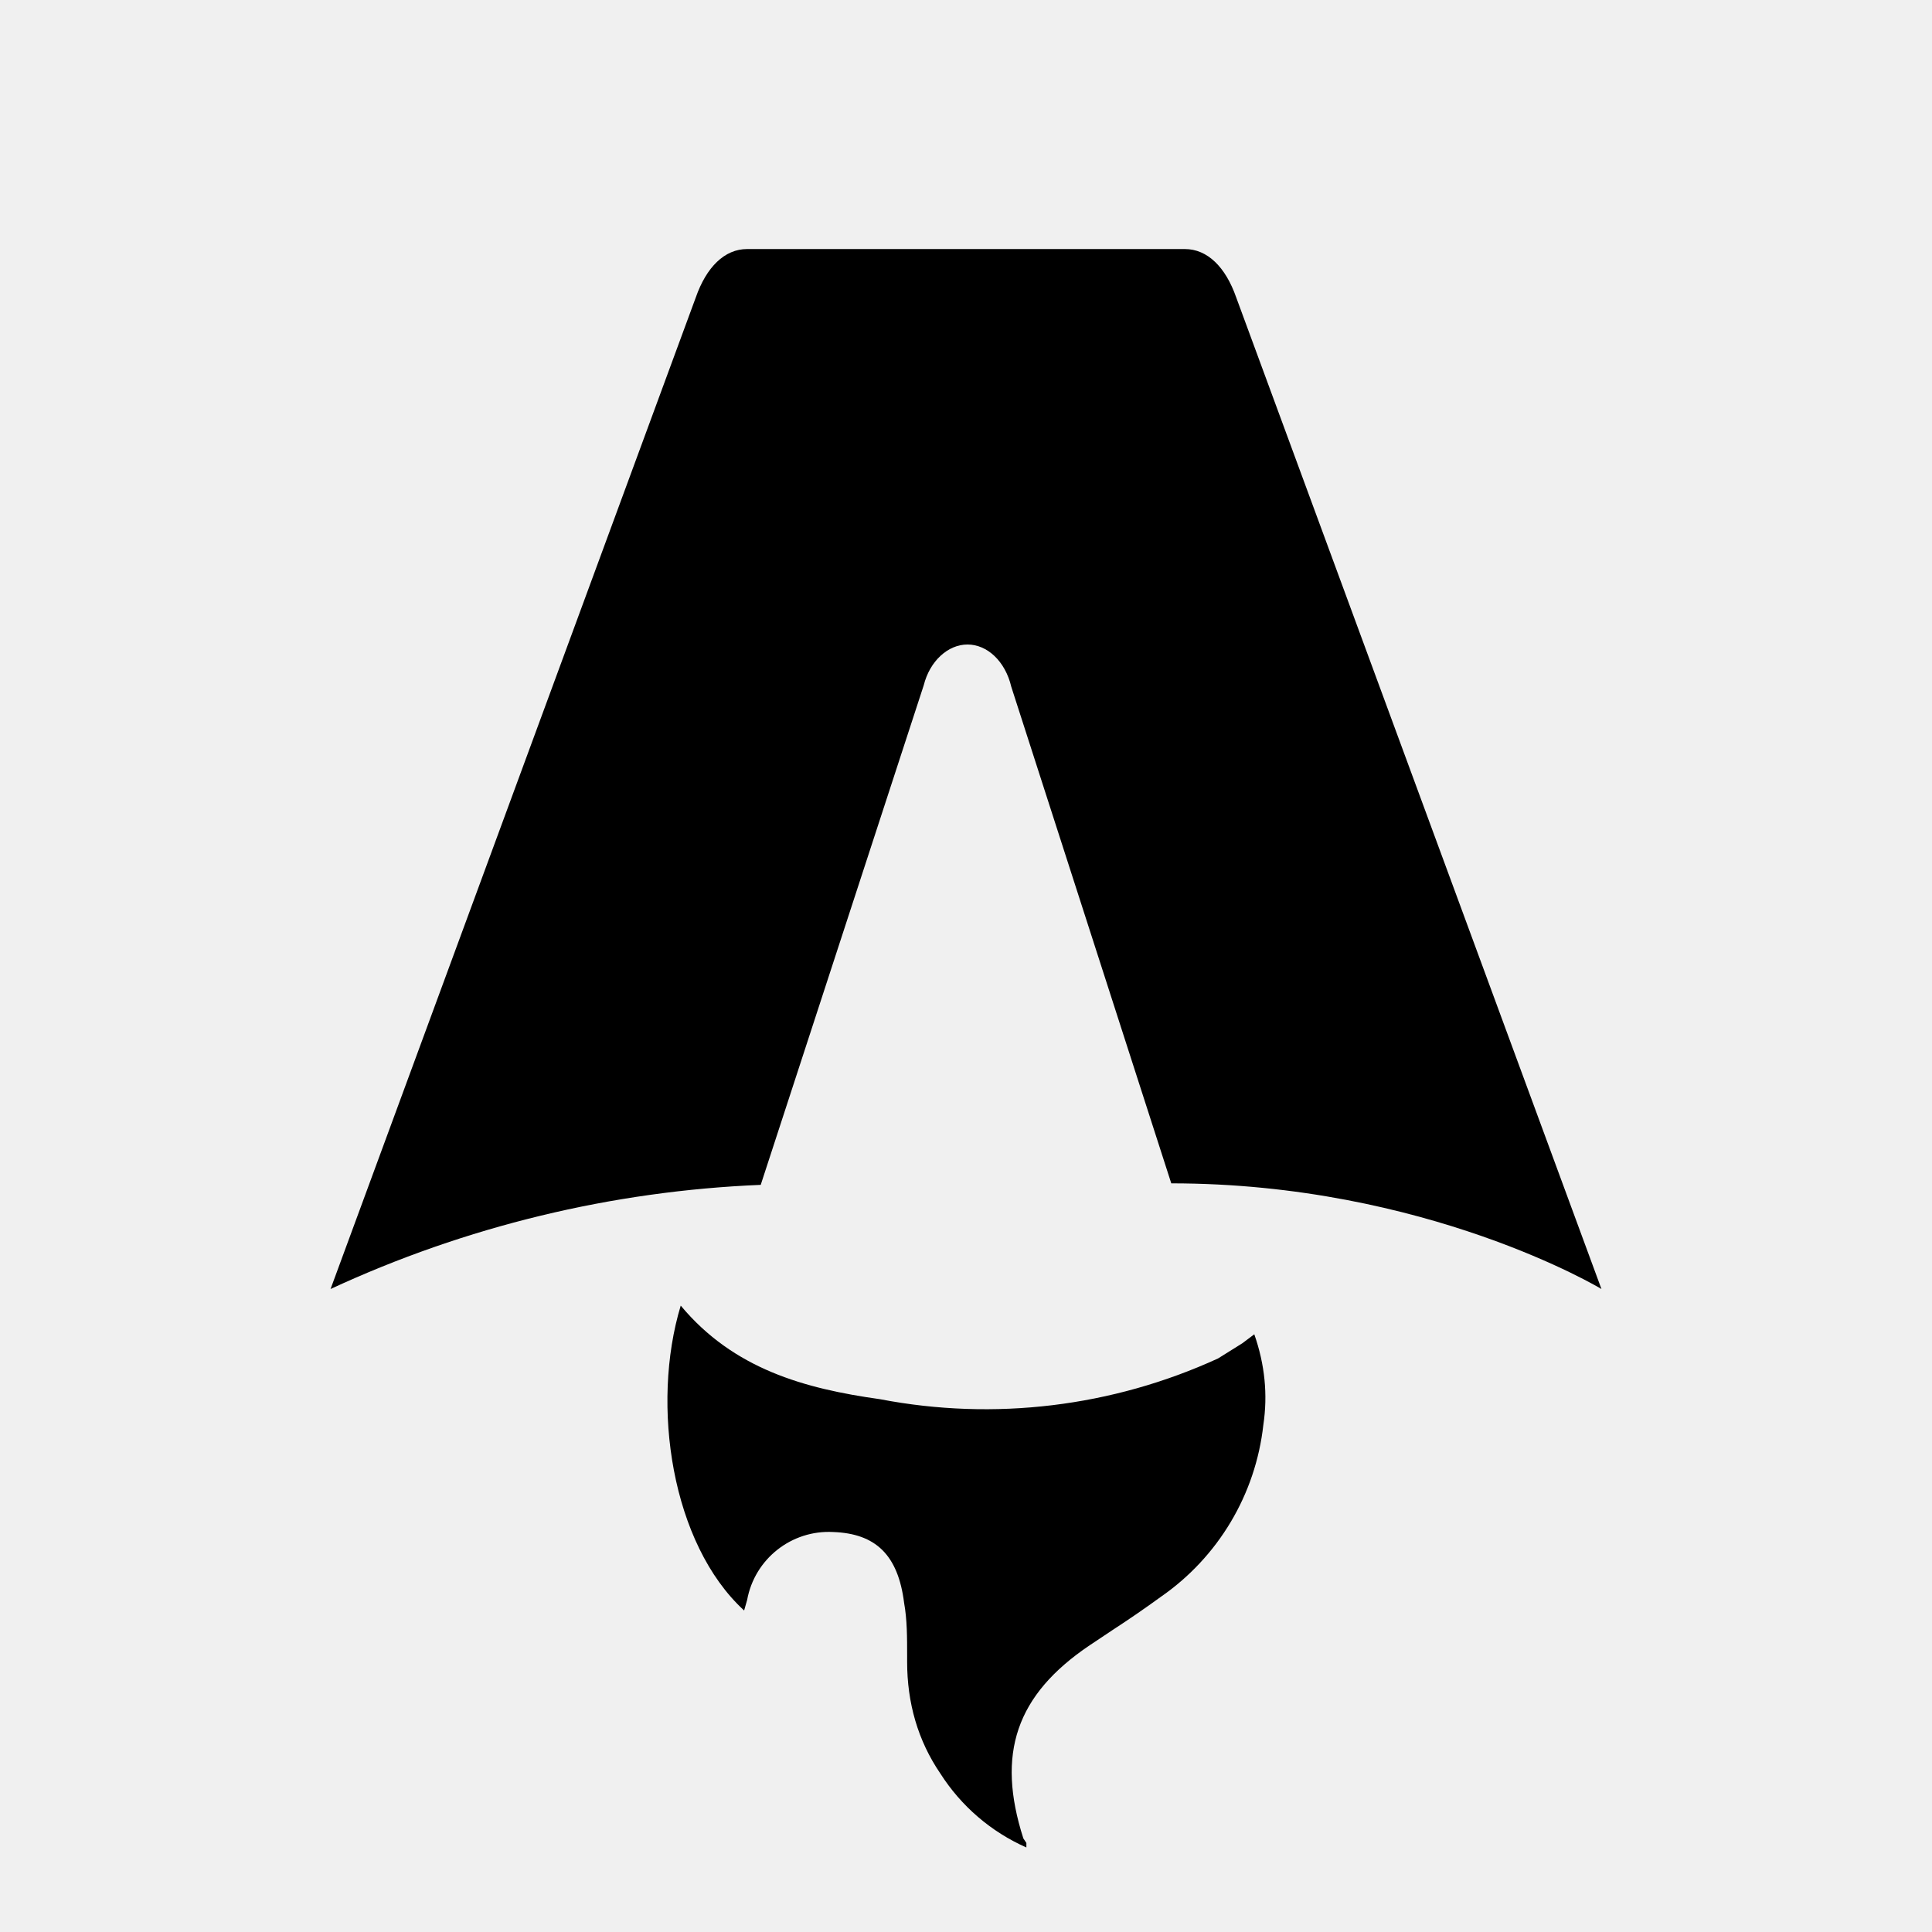
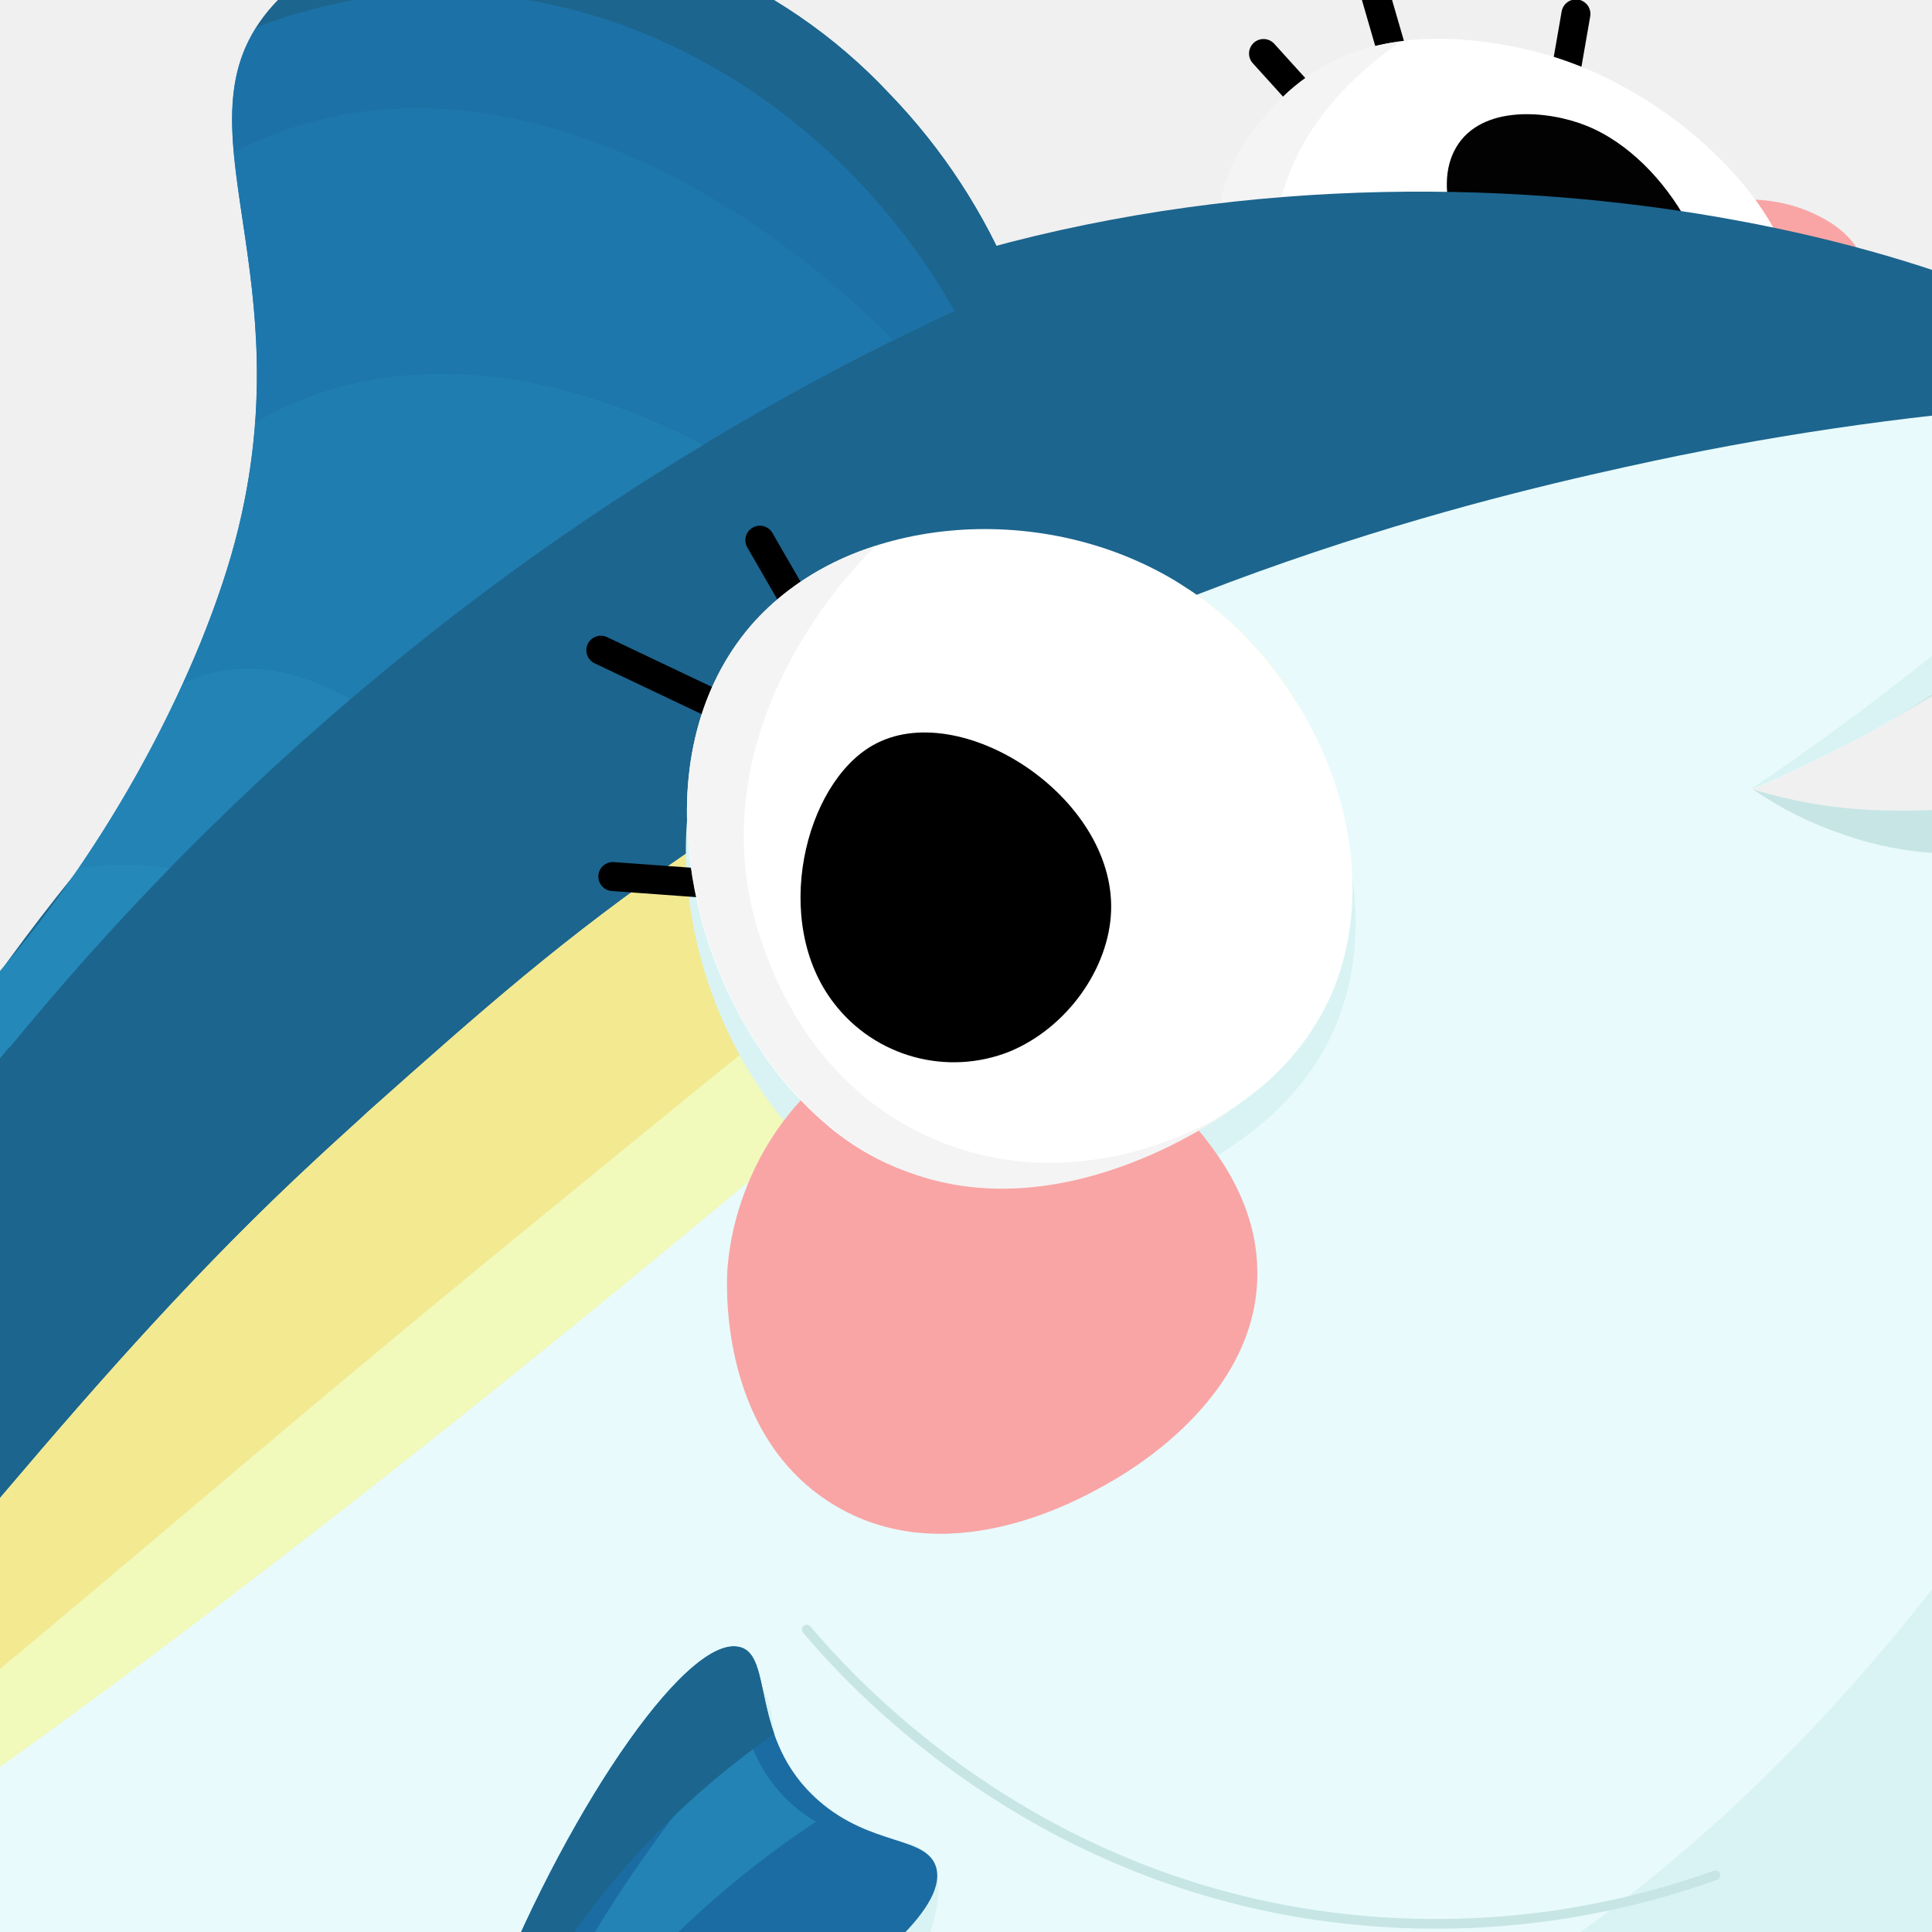
- <svg xmlns="http://www.w3.org/2000/svg" fill="none" viewBox="0 0 128 128">
-   <path d="M50.4 78.5a75.1 75.1 0 0 0-28.5 6.9l24.2-65.7c.7-2 1.9-3.2 3.4-3.2h29c1.5 0 2.7 1.2 3.4 3.2l24.2 65.7s-11.6-7-28.5-7L67 45.5c-.4-1.7-1.6-2.8-2.9-2.8-1.3 0-2.5 1.1-2.9 2.7L50.4 78.5Zm-1.1 28.2Zm-4.2-20.2c-2 6.6-.6 15.8 4.2 20.2a17.5 17.5 0 0 1 .2-.7 5.5 5.5 0 0 1 5.7-4.5c2.8.1 4.3 1.5 4.7 4.7.2 1.1.2 2.3.2 3.5v.4c0 2.7.7 5.2 2.2 7.4a13 13 0 0 0 5.7 4.9v-.3l-.2-.3c-1.8-5.6-.5-9.5 4.4-12.8l1.5-1a73 73 0 0 0 3.2-2.2 16 16 0 0 0 6.8-11.4c.3-2 .1-4-.6-6l-.8.6-1.6 1a37 37 0 0 1-22.4 2.7c-5-.7-9.7-2-13.2-6.2Z" />
-   <style>
-         path { fill: #000; }
-         @media (prefers-color-scheme: dark) {
-             path { fill: #FFF; }
-         }
-     </style>
+ <svg xmlns="http://www.w3.org/2000/svg" viewBox="0 0 200 200">
+   <g id="Layer_2" data-name="Layer 2">
+     <path d="M140.44,67c-19.68,9.82-35.08,20.6-46.92,29-1.87,1.33-4.12,3-6.94,5.23-6.25,4.89-15.25,12.23-29,23.44C18,156.93,3.2,171.16-30,196.78c-11.63,9-21.15,16-26.72,20C-50.81,210.05-42,200.07-31.18,188c45.06-50.31,57.88-62.71,69.28-72.86,12.26-10.9,20.95-18.62,34.56-27.84,0,0,2.73-1.84,7.57-4.78a327.36,327.36,0,0,1,51.31-25A37.18,37.18,0,0,1,140.44,67Z" style="fill:#2effb9" />
+     <path d="M177.25,22.2c1.27-2.21,6.82-1.83,10.46-.11,1.28.61,4.2,2,5.29,5.19,1.28,3.75-.44,8.64-3.05,9.45C185.06,38.24,175.06,26,177.25,22.2Z" style="fill:#f9a5a5" />
+     <line x1="141.04" y1="-5.19" x2="146.65" y2="14.15" style="fill:none;stroke:#000;stroke-linecap:round;stroke-miterlimit:10;stroke-width:3px" />
+     <line x1="163.14" y1="1.44" x2="159.69" y2="21.28" style="fill:none;stroke:#000;stroke-linecap:round;stroke-miterlimit:10;stroke-width:3px" />
+     <line x1="130.8" y1="5.54" x2="138.84" y2="14.42" style="fill:none;stroke:#000;stroke-linecap:round;stroke-miterlimit:10;stroke-width:3px" />
+     <path d="M184.07,24.53c1.47,3,1.76,5.65.83,7.56a4.86,4.86,0,0,1-1.32,1.64c-2.52,2-7.43,2.17-14.71,2.35-25.76.71-39.94-3.17-42.17-11.53-.93-3.46.39-6.9,2.13-9.66a29.54,29.54,0,0,1,4.65-5.46c5.77-5.19,13.94-6.66,24.25-4.38C170,7.72,180.47,17.08,184.07,24.53Z" style="fill:#fff" />
+     <path d="M145,4.3c-8.78,6.11-15.11,15.24-12.39,27-3.22-1.77-5.23-4-6-6.72-.93-3.46.39-6.9,2.13-9.66a29.54,29.54,0,0,1,4.65-5.46A21,21,0,0,1,145,4.3Z" style="fill:#f4f4f4" />
+     <path d="M154.21,29.81c6.34,7.51,19,8.92,22,4s-3.29-17.33-12-20.8c-4-1.61-10.85-2.19-13.46,2.23S151.27,26.33,154.21,29.81Z" style="fill:#020202" />
+     <path d="M223.36,40.61l0,0a6.66,6.66,0,0,1,.44.63.71.71,0,0,0,.15.21c.06.08.1.16.14.22h0a12.49,12.49,0,0,0-1.77,1.16c-5.52,4.42-11.14,8.71-16.89,12.8-2.23,1.61-4.49,3.16-6.77,4.7-8.17,5.5-17,8.8-25.41,13.62-5.37,3-9,9.18-6.08,15.39,6.5,13.74,21.47,12.17,33.82,8.28A104.14,104.14,0,0,0,220.75,89a77.49,77.49,0,0,0,7.94-5.41c2.06-1.51,4.13-3.08,6.25-4.52-.43,1.22-.9,2.44-1.36,3.65-4.37,11.7-9.23,23.25-12.33,35.4-4.31,16.85-9.39,32.16-18.68,47-9.86,15.82-19.37,33-32.86,46.11-14,13.6-32.19,22.29-50.29,29-32.87,12.23-66.4,18.45-97.26-2.39C-2,221.61-24.19,206-54,214.77h0c-.74.2-1.48.44-2.22.68-.24.07-.43.17-.64.24.35-2.36,4.57-5.36,9.94-12.84,4.09-5.71,6.33-10.28,13.06-28.57,6.26-17,9.41-25.56,12-33.67C-14.5,116.94,27.76,46.18,102,25.75,157.7,10.42,213.48,28.34,223.36,40.61Z" style="fill:#1c658e" />
+     <path d="M223.82,41.26a.71.71,0,0,0,.15.21.73.73,0,0,1,.12.23A4.82,4.82,0,0,1,224.9,44c.23,4.17-6.52,14.93-16.13,22.11-.29.2-.67.51-1.34,1-.27.19-.54.38-.81.6a140.24,140.24,0,0,1-25.17,14c5.92,2.12,14.68,4.19,24.21,1.87,16.31-4,22.49-17.76,29.28-19.74a5.6,5.6,0,0,1,2.82-.11,7.71,7.71,0,0,1,4.29,3c5.64,7.11,8.32,25.07,7.57,41.55-1,22-8.26,43.45-19.63,63-1.22,2.1-2.5,4.18-3.82,6.23-26,40.57-63.84,61.28-63.84,61.28-10.2,5.59-44.26,23.73-88.77,20.41-11.29-.84-27.7-2.06-46.49-10.7C3,237.33-6.69,222.49-31.88,217.79a80.4,80.4,0,0,0-24.63-.68c.79-.73,1.62-1.49,2.51-2.33h0c7.08-6.58,17.21-16.1,29.12-27.71C46.05,118,49.4,102.37,85,80.66c35.91-21.89,71.64-29.82,86.19-32.95a301,301,0,0,1,42.69-5.93C217.37,41.53,220.73,41.38,223.82,41.26Z" style="fill:#e8fafc" />
+     <path d="M210,87.58c8-1.81,13.07-6.11,16.34-8.93A45.48,45.48,0,0,0,236,67.1c.18-.35,1.38-2.82.59-3.51-.24-.21-.72-.27-2.17.32-5.39,2.21-9.29,7.48-9.3,7.48A34.15,34.15,0,0,1,214.61,80c-7.62,4-14.78,4-19.46,3.89a49.5,49.5,0,0,1-13.7-2.18,38.15,38.15,0,0,0,9.48,4.72A35.26,35.26,0,0,0,210,87.58Z" style="fill:#c7e5e5" />
+     <path d="M222,41.11a59.91,59.91,0,0,1-8,13.56c-2.2,2.8-5,5.91-13,12.39-4.8,3.91-11.47,9.06-19.89,14.72l.32-.12a137.78,137.78,0,0,0,26-14.6c.66-.47,1.06-.78,1.34-1C218.38,58.9,225.13,48.14,224.9,44a5.58,5.58,0,0,0-1.08-2.7Z" style="fill:#d9f3f4" />
+     <path d="M189.48,77.89a130.17,130.17,0,0,0,18-10.83c.66-.47,1.06-.78,1.34-1a53.78,53.78,0,0,0,13.17-14.36,92.35,92.35,0,0,1-10.7,11.49A92.75,92.75,0,0,1,189.48,77.89Z" style="fill:#c7e0e0" />
+     <path d="M237.76,63.67a76.22,76.22,0,0,1,1.16,19.54c-.61,8.67-2.69,16.62-7.67,28.55-4.23,10.13-9.67,23.75-21.61,40s-29.43,40.19-62.15,58.52c-29.16,16.34-70.44,25.58-97.67,21.5-11.75-1.76-22.61-6-33.6-9.95-17.64-6.29-17.18-5.35-19.88-6-27.51-6.52-53.16-.26-53.08,1,0,.78,10.27-1.6,24.86,1,25.81,4.62,34.34,19.13,59,30.61,18.47,8.62,34.63,9.82,46.49,10.7,44.51,3.32,78.57-14.82,88.77-20.41,35.91-19.72,54.49-47.11,63.84-61.28A170,170,0,0,0,242.24,147c6.9-17.08,19.91-49.31,5.47-72.43A42.37,42.37,0,0,0,237.76,63.67Z" style="fill:#d9f3f4" />
+     <path d="M134.22,72.64c-12.91,11.77-23.82,21.45-31.87,28.52,0,0-6.58,5.77-17.27,14.8C62.35,135.15,21,169.06-15,193.37a287.66,287.66,0,0,1-32.2,18.88c-4,2-7.34,3.53-9.56,4.54,11.22-10.36,19.87-19.38,25.7-25.71,22.78-24.73,40.16-49.22,63.7-71,2.13-2,4.76-4.33,5.45-5,11.84-10.54,20.36-18.11,33.23-26.92l1.33-.92s2.73-1.85,7.57-4.79A328,328,0,0,1,123,61c.51.33,1,.69,1.48,1A39.69,39.69,0,0,1,133,70.84C133.33,71.26,133.75,71.88,134.22,72.64Z" style="fill:#f1f9bb" />
+     <path d="M133,70.84A363.7,363.7,0,0,0,93.53,96c-1.9,1.32-4.14,3-6.94,5.23-2.36,1.81-5.11,4-8.37,6.65-5.34,4.3-12.06,9.79-20.61,16.78C18,156.93,3.21,171.15-30,196.77c-11.65,9-21.14,16-26.73,20,11.22-10.36,19.87-19.38,25.7-25.71,22.78-24.73,40.16-49.22,63.7-71,2.13-2,4.76-4.33,5.45-5,11.84-10.54,20.36-18.11,33.23-26.92l1.33-.92s2.73-1.85,7.57-4.79A328,328,0,0,1,123,61c.51.33,1,.69,1.48,1A37.84,37.84,0,0,1,133,70.84Z" style="fill:#f2e991" />
+     <path d="M-21.91,140.62A10.38,10.38,0,0,1-26.69,135c-2.4-8.3,10.4-17.79,19.54-26.74C10.16,91.28,19.78,71,23.5,58.93c9.51-30.64-7.06-46.5,5.36-59,10.4-10.47,31.13-8.6,43.06-4A56.3,56.3,0,0,1,92.07,9.7a62.26,62.26,0,0,1,12.86,19.7A278.4,278.4,0,0,0,53.48,58.83,283.34,283.34,0,0,0-21.91,140.62Z" style="fill:#1a6ca3" />
+     <path d="M92.07,9.7A56.3,56.3,0,0,0,71.92-4.1C60-8.68,39.26-10.55,28.86-.08a17.13,17.13,0,0,0-2.34,2.94C54.38-8,84.42,6.75,98.8,32.18c2.08-1,4.13-1.9,6.13-2.78A62.26,62.26,0,0,0,92.07,9.7Z" style="fill:#1c658e" />
+     <path d="M26.41,43.7A67.56,67.56,0,0,1,23.5,58.93a101.07,101.07,0,0,1-4.57,11.8c5.95-2.88,12-1.41,17.39,1.62,5.37-4.58,11.06-9.11,17.16-13.52,6.56-4.75,13-9,19.36-12.79C58,38.25,40.85,35.37,26.41,43.7Z" style="fill:#207db0" />
+     <path d="M18.93,70.73A128.62,128.62,0,0,1,8.15,89.83a32.6,32.6,0,0,1,9.46,0C23.32,84,29.53,78.13,36.32,72.35,30.88,69.32,24.88,67.85,18.93,70.73Z" style="fill:#2283b4" />
+     <path d="M-6.15,107.19c-.34.34-.65.7-1,1-3.45,3.38-7.43,6.84-10.91,10.29a88,88,0,0,1,9.64,2q4.33-5.91,9.41-12.14A32.3,32.3,0,0,0-6.15,107.19Z" style="fill:#2489b9" />
+     <path d="M8.15,89.83a120.71,120.71,0,0,1-14.3,17.36A32.3,32.3,0,0,1,1,108.43c5-6.08,10.48-12.32,16.62-18.6A32.6,32.6,0,0,0,8.15,89.83Z" style="fill:#2489b9" />
+     <path d="M24.2,15.73c.66,7.44,3.06,16.43,2.21,28C40.85,35.37,58,38.25,72.84,46c6.75-4.08,13.34-7.66,19.65-10.8C75,17.52,47.47,3.66,24.2,15.73Z" style="fill:#1e77ac" />
+     <path d="M26.52,2.86c-2.44,3.83-2.75,8-2.32,12.87C47.47,3.66,75,17.52,92.49,35.24c2.13-1.06,4.24-2.09,6.31-3.06C84.42,6.75,54.38-8,26.52,2.86Z" style="fill:#1c72a7" />
+     <path d="M85.19,189.62c-6.56-3.87-3.7-14.44-7.39-15.84-5.42-2.06-20.69,14.16-26.25,35-3.66,13.71-3.31,30.18.91,31.34,2.23.61,3.84-3.53,9.71-9.86,14.83-16,28-14.83,33.41-28.24.59-1.45,2.91-7.18.46-10S89.3,192,85.19,189.62Z" style="fill:#d9f3f4" />
+     <path d="M84.73,186.39c-7.29-6.4-4.55-15.16-8.25-15.92-5.66-1.17-18.36,17.93-26,37.71-6.41,16.64-12,39.6-7.21,41.12,5,1.61,11.68-17.88,39-39.64,6.6-5.26,15.79-11.75,14.66-16.29C96,190,90.23,191.21,84.73,186.39Z" style="fill:#1a6ca3" />
+     <path d="M84.48,188.58a15.15,15.15,0,0,1-4.6-4.11A15.33,15.33,0,0,1,77.29,179a132.86,132.86,0,0,0-30.37,55.56,101.11,101.11,0,0,1,21.47-32.73A99.89,99.89,0,0,1,84.48,188.58Z" style="fill:#2283b4" />
+     <path d="M53.37,210.05A83.63,83.63,0,0,1,80.15,179.5c-1.58-4.51-1.22-8.53-3.67-9-5.66-1.17-18.36,17.93-26,37.71-6.05,15.7-11.34,37-7.92,40.64C44.68,235.45,46.86,222.35,53.37,210.05Z" style="fill:#1c658e" />
+     <path d="M134,75.35c6.37,9.62,8.38,21.75,4,31.45-5.11,11.25-17.27,15.63-20.92,17-3.13,1.15-14.22,5.14-24.37,1-5.95-2.39-11.16-7.37-15-13.6a45.78,45.78,0,0,1-6.52-19.36c-.85-8.71,1.08-17.43,6.94-23.86C88.53,56.56,108.23,55.49,122,63.67c1,.58,1.92,1.22,2.85,1.9A38.3,38.3,0,0,1,134,75.35Z" style="fill:#d9f3f4" />
+     <path d="M83.51,168.69c4.9,5.78,21.18,23.45,48.83,28.9a85.74,85.74,0,0,0,45.24-3.46" style="fill:none;stroke:#c7e5e5;stroke-linecap:round;stroke-linejoin:round" />
+     <path d="M125,118.16c1.51,2,5.25,7,5.16,13.88-.15,12.92-13.65,20.51-15.64,21.62-2.82,1.59-16.65,9.41-28.51,1.93s-10.78-23.43-10.69-24.46c.88-10.21,7.64-21.16,19.29-24.56C107.89,102.68,119.58,111,125,118.16Z" style="fill:#f9a5a5" />
+     <line x1="63.44" y1="90.74" x2="82.69" y2="92.14" style="fill:none;stroke:#000;stroke-linecap:round;stroke-miterlimit:10;stroke-width:3px" />
+     <line x1="62.2" y1="67.31" x2="80.39" y2="75.95" style="fill:none;stroke:#000;stroke-linecap:round;stroke-miterlimit:10;stroke-width:3px" />
+     <line x1="78.66" y1="55.92" x2="88.73" y2="73.36" style="fill:none;stroke:#000;stroke-linecap:round;stroke-miterlimit:10;stroke-width:3px" />
+     <path d="M137.73,103.16a26.84,26.84,0,0,1-7.84,9.91,43.94,43.94,0,0,1-12.8,6.91c-11.57,4.19-19.59,2.79-24.28.89A27.12,27.12,0,0,1,85.08,116a36.94,36.94,0,0,1-6.86-8.09c-.14-.2-.28-.41-.41-.64a45.35,45.35,0,0,1-6.48-19,.51.51,0,0,1,0-.17c-1-9.46,1.45-17.88,6.83-23.82,9.78-10.81,29.28-12.69,43.48-4.17.46.28.9.57,1.34.86s1,.69,1.48,1A37.84,37.84,0,0,1,133,70.84c.21.29.43.6.62.9s.37.6.56.9C140.41,82.54,141.74,94.14,137.73,103.16Z" style="fill:#fff" />
+     <path d="M90.67,56.5C90,57.15,73,73.15,77.87,94.13,79,98.78,83.14,112.29,97,118.05c15.36,6.4,29.22-2.35,30.41-3.13-1.14.84-18.19,13-34.57,5.94-8.46-3.65-13.3-10.85-15-13.62a46,46,0,0,1-6.51-19.16c-1-9.44,1.46-17.89,6.84-23.82A28.55,28.55,0,0,1,90.67,56.5Z" style="fill:#f4f4f4" />
+     <path d="M86.33,103.85a15.63,15.63,0,0,0,18.2,5c5.94-2.47,10.28-8.6,10.49-14.54.42-11.9-15.75-22.24-24.66-17.16C83.3,81.14,79.79,95.4,86.33,103.85Z" />
+   </g>
</svg>
